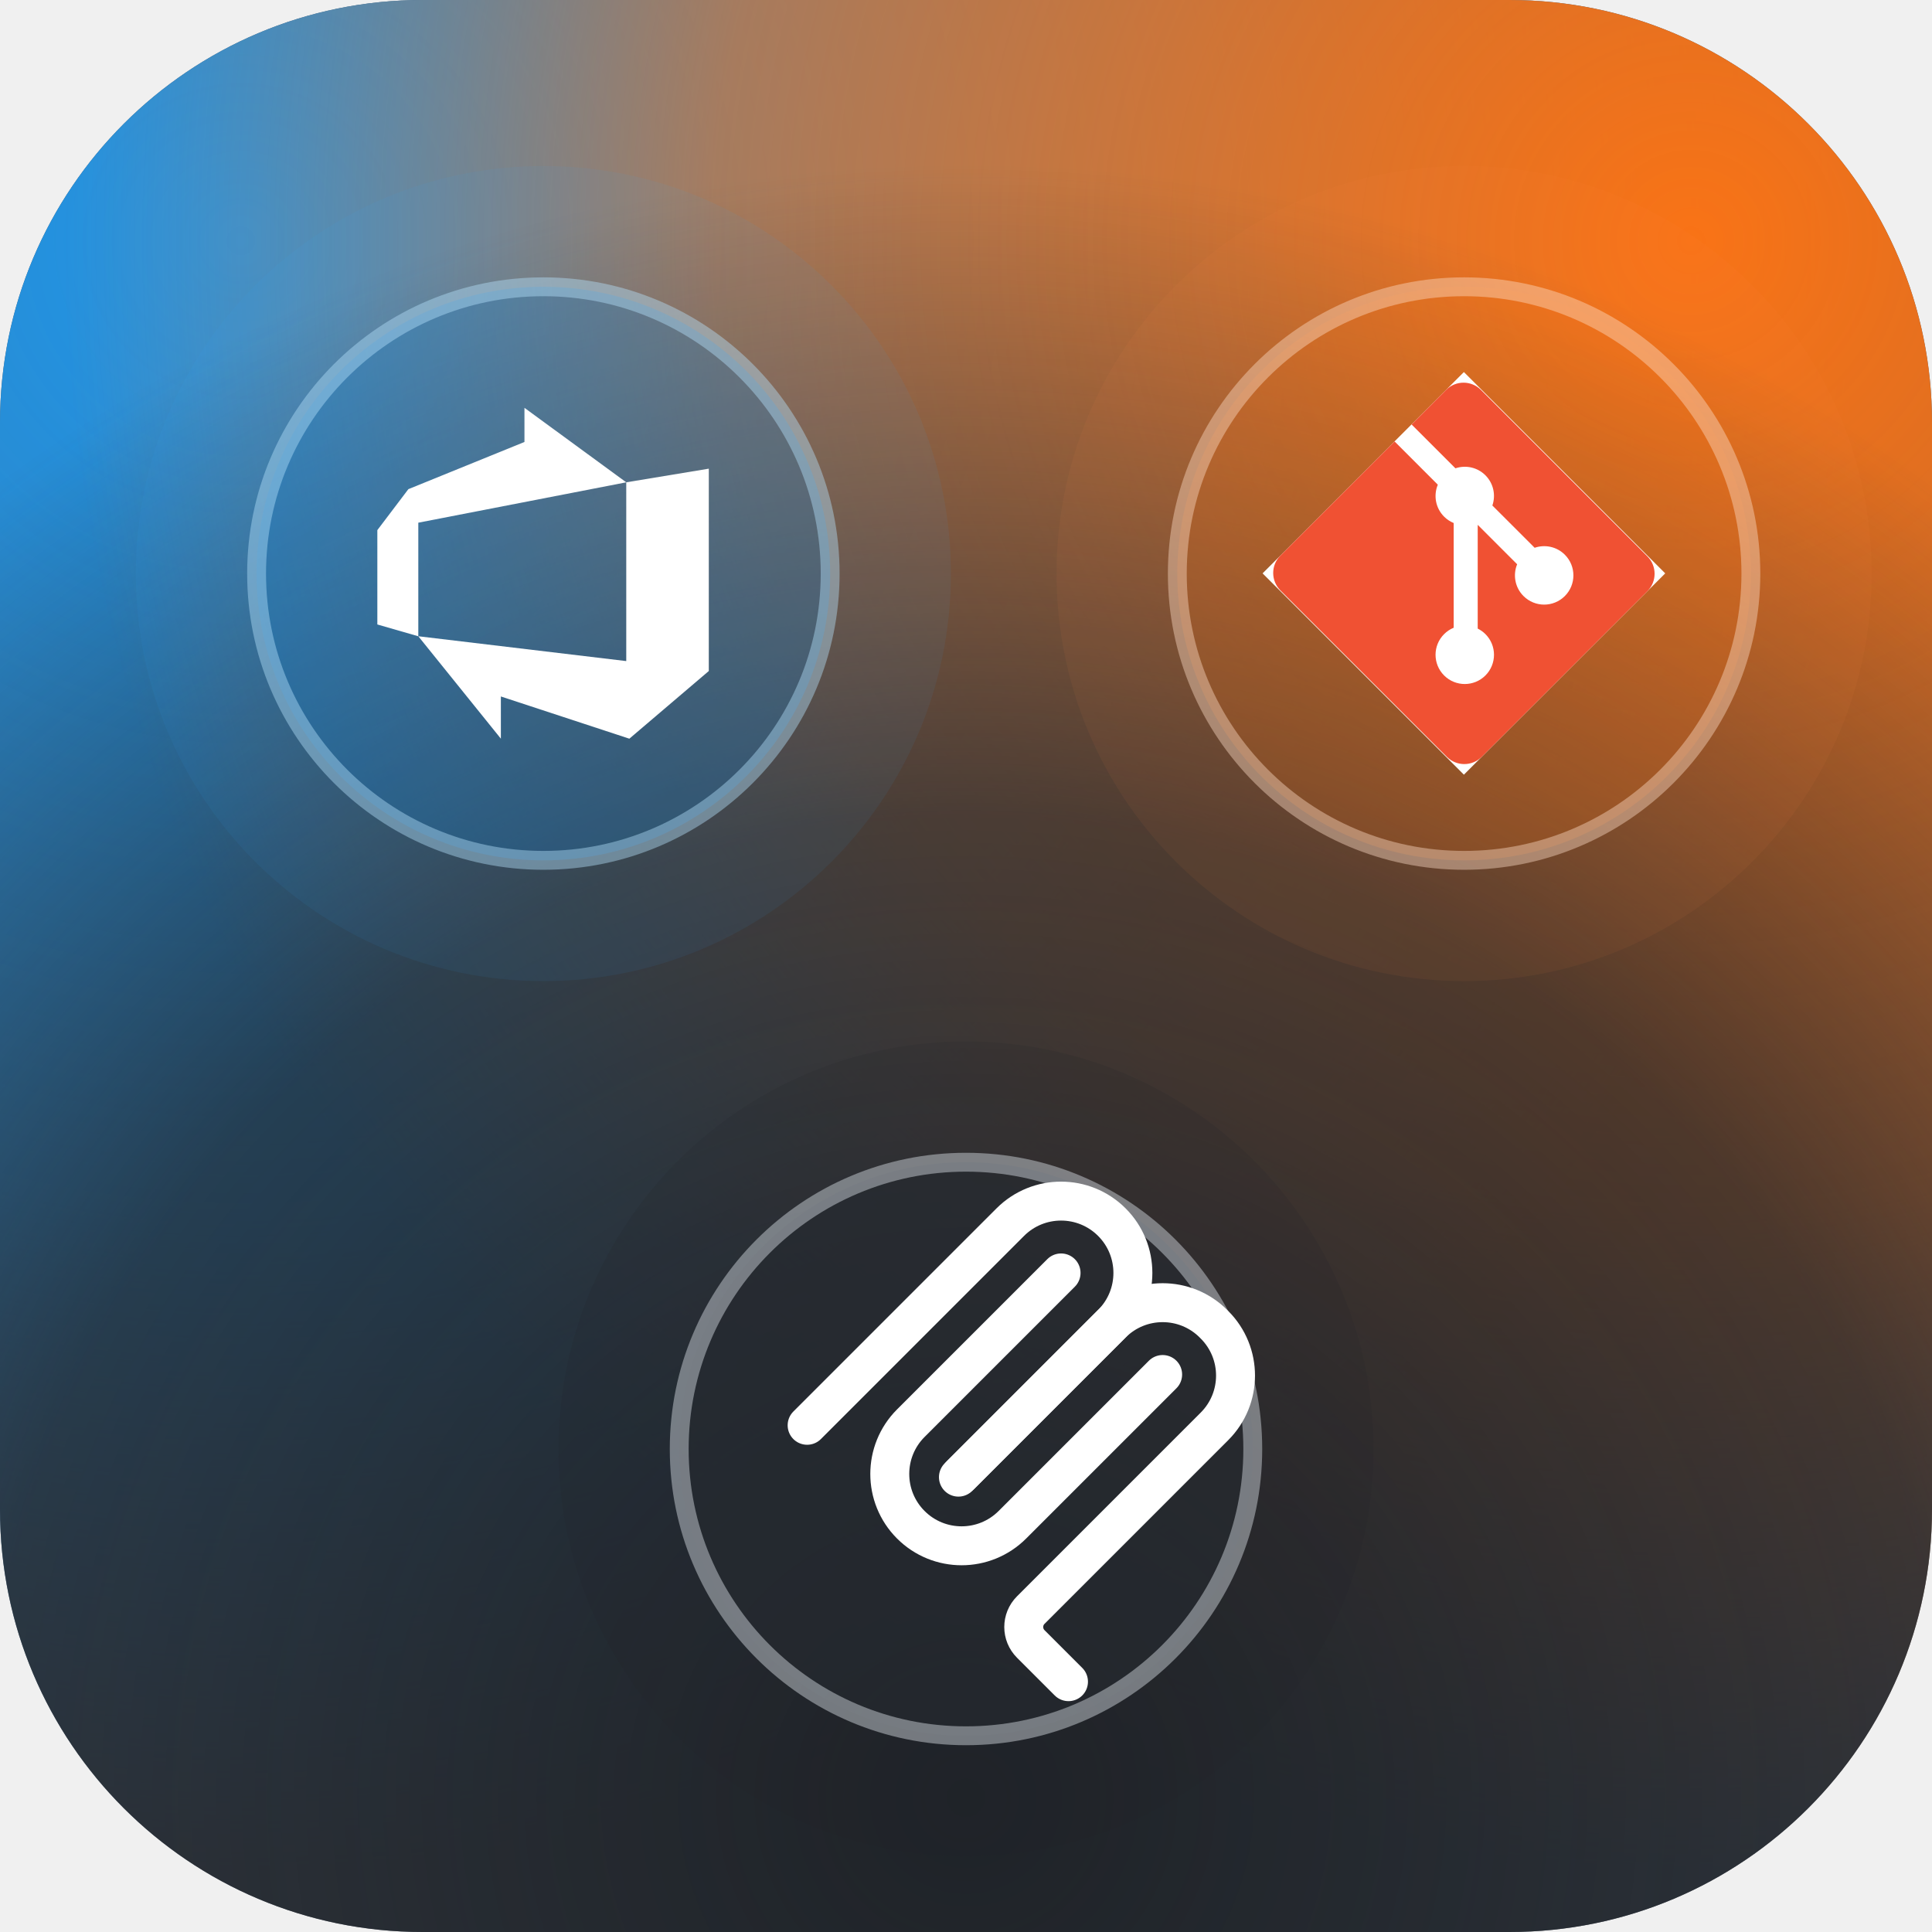
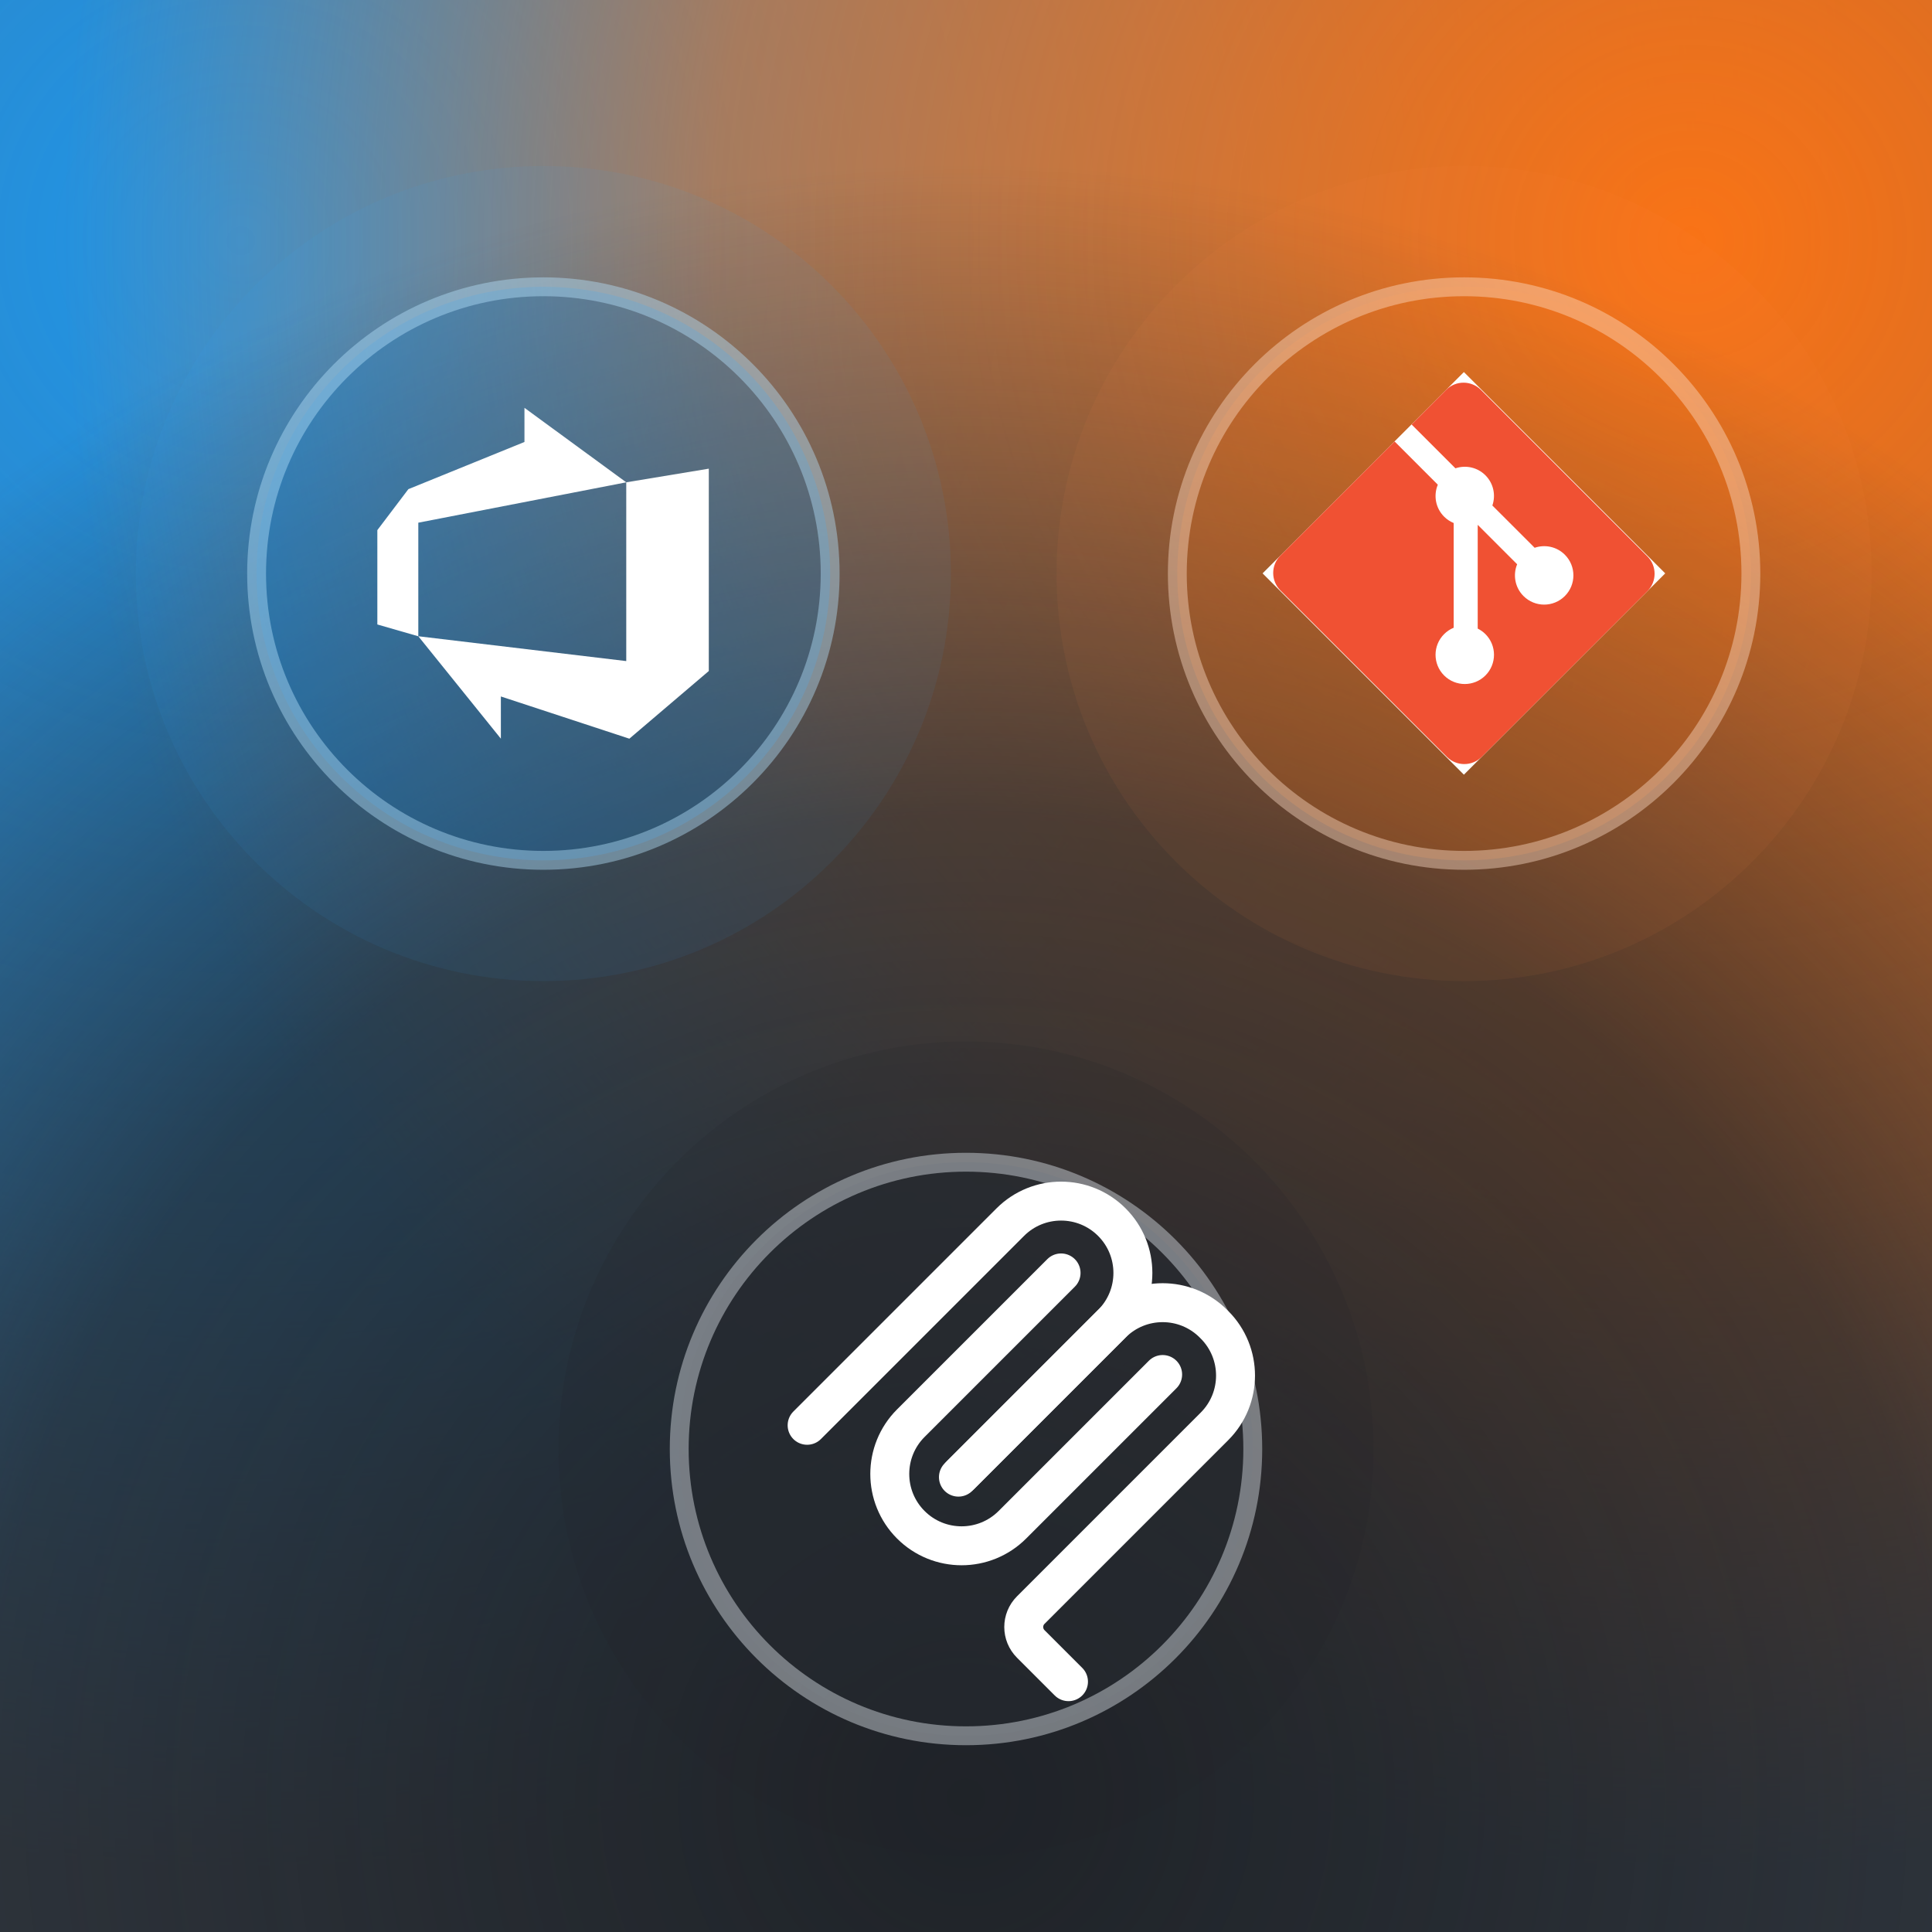
<svg xmlns="http://www.w3.org/2000/svg" viewBox="0 0 256 256" width="256" height="256" role="img" aria-label="ADOExt marketplace trinity icon">
  <defs>
    <radialGradient id="bgAzure" cx="0" cy="0" r="1" gradientUnits="userSpaceOnUse" gradientTransform="translate(30 30) rotate(45) scale(220)">
      <stop offset="0" stop-color="#2196E8" />
      <stop offset="0.6" stop-color="#2196E8" stop-opacity="0.6" />
      <stop offset="1" stop-color="#2196E8" stop-opacity="0" />
    </radialGradient>
    <radialGradient id="bgGit" cx="0" cy="0" r="1" gradientUnits="userSpaceOnUse" gradientTransform="translate(226 30) rotate(135) scale(220)">
      <stop offset="0" stop-color="#F97316" />
      <stop offset="0.6" stop-color="#F97316" stop-opacity="0.6" />
      <stop offset="1" stop-color="#F97316" stop-opacity="0" />
    </radialGradient>
    <radialGradient id="bgMcp" cx="0" cy="0" r="1" gradientUnits="userSpaceOnUse" gradientTransform="translate(128 240) rotate(-90) scale(220)">
      <stop offset="0" stop-color="#1F2328" />
      <stop offset="0.6" stop-color="#1F2328" stop-opacity="0.7" />
      <stop offset="1" stop-color="#1F2328" stop-opacity="0" />
    </radialGradient>
  </defs>
-   <rect width="256" height="256" rx="56" fill="#4B5563" />
-   <rect width="256" height="256" rx="56" fill="url(#bgAzure)" />
-   <rect width="256" height="256" rx="56" fill="url(#bgGit)" />
-   <rect width="256" height="256" rx="56" fill="url(#bgMcp)" />
+   <rect width="256" height="256" fill="#4B5563" />
+   <rect width="256" height="256" fill="url(#bgAzure)" />
+   <rect width="256" height="256" fill="url(#bgGit)" />
+   <rect width="256" height="256" fill="url(#bgMcp)" />
  <circle cx="72" cy="76" r="54" fill="#2AA6FF" opacity="0.07" />
  <circle cx="194" cy="76" r="54" fill="#FF8B4A" opacity="0.06" />
  <circle cx="128" cy="192" r="54" fill="#1F2328" opacity="0.16" />
  <circle cx="72" cy="76" r="38" fill="#0E7DD2" opacity="0.28" />
  <circle cx="72" cy="76" r="38" fill="none" stroke="#B7E4FF" stroke-opacity="0.42" stroke-width="2.5" />
  <circle cx="194" cy="76" r="38" fill="#F97316" opacity="0.20" />
  <circle cx="194" cy="76" r="38" fill="none" stroke="#FFE0CB" stroke-opacity="0.42" stroke-width="2.5" />
  <circle cx="128" cy="192" r="38" fill="#24292F" opacity="0.66" />
  <circle cx="128" cy="192" r="38" fill="none" stroke="#D0D7DE" stroke-opacity="0.48" stroke-width="2.5" />
  <g transform="translate(50 54) scale(1.83)" fill="#FFFFFF">
    <path d="M0 8.877L2.247 5.91l8.405-3.416V.022l7.37 5.393L2.966 8.338v8.225L0 15.707zm24-4.45v14.651l-5.753 4.9-9.303-3.057v3.056l-5.978-7.416 15.057 1.798V5.415z" />
  </g>
  <g transform="translate(167.3 49.3) scale(0.55)">
    <path fill="#FFFFFF" d="M48.5 0L97 48.5L48.5 97L0 48.5Z" />
    <path fill="#F05133" d="M92.71 44.408L52.591 4.291c-2.31-2.311-6.057-2.311-8.369 0l-8.33 8.332l10.566 10.566c2.456-.83 5.272-.273 7.229 1.685c1.969 1.97 2.521 4.81 1.67 7.275l10.186 10.185c2.465-.85 5.307-.3 7.275 1.671c2.75 2.75 2.75 7.206 0 9.958c-2.752 2.751-7.208 2.751-9.961 0c-2.068-2.07-2.58-5.11-1.531-7.658l-9.5-9.499v24.997c.67.332 1.303.774 1.861 1.332c2.75 2.75 2.75 7.206 0 9.959c-2.75 2.749-7.209 2.749-9.957 0c-2.75-2.754-2.75-7.21 0-9.959c.68-.679 1.467-1.193 2.307-1.537V36.369c-.84-.344-1.625-.853-2.307-1.537c-2.083-2.082-2.584-5.14-1.516-7.698L31.798 16.715L4.288 44.222c-2.311 2.313-2.311 6.06 0 8.371l40.121 40.118c2.31 2.311 6.056 2.311 8.369 0l39.929-39.929c2.311-2.311 2.311-6.06.003-8.374" />
  </g>
  <g transform="translate(96.8 152.2) scale(0.43)" fill="none" stroke="#FFFFFF" stroke-width="12" stroke-linecap="round" stroke-linejoin="round">
    <path d="M23.6 85.253L86.202 22.651C94.846 14.007 108.86 14.007 117.503 22.651C126.147 31.294 126.147 45.308 117.503 53.952L70.225 101.23" />
    <path d="M70.879 100.578L117.504 53.952C126.148 45.308 140.163 45.308 148.806 53.952L149.132 54.278C157.776 62.922 157.776 76.936 149.132 85.579L92.514 142.198C89.633 145.079 89.633 149.75 92.514 152.631L104.14 164.257" />
    <path d="M101.853 38.301L55.553 84.601C46.909 93.245 46.909 107.258 55.553 115.902C64.197 124.546 78.211 124.546 86.854 115.902L133.154 69.603" />
  </g>
</svg>
